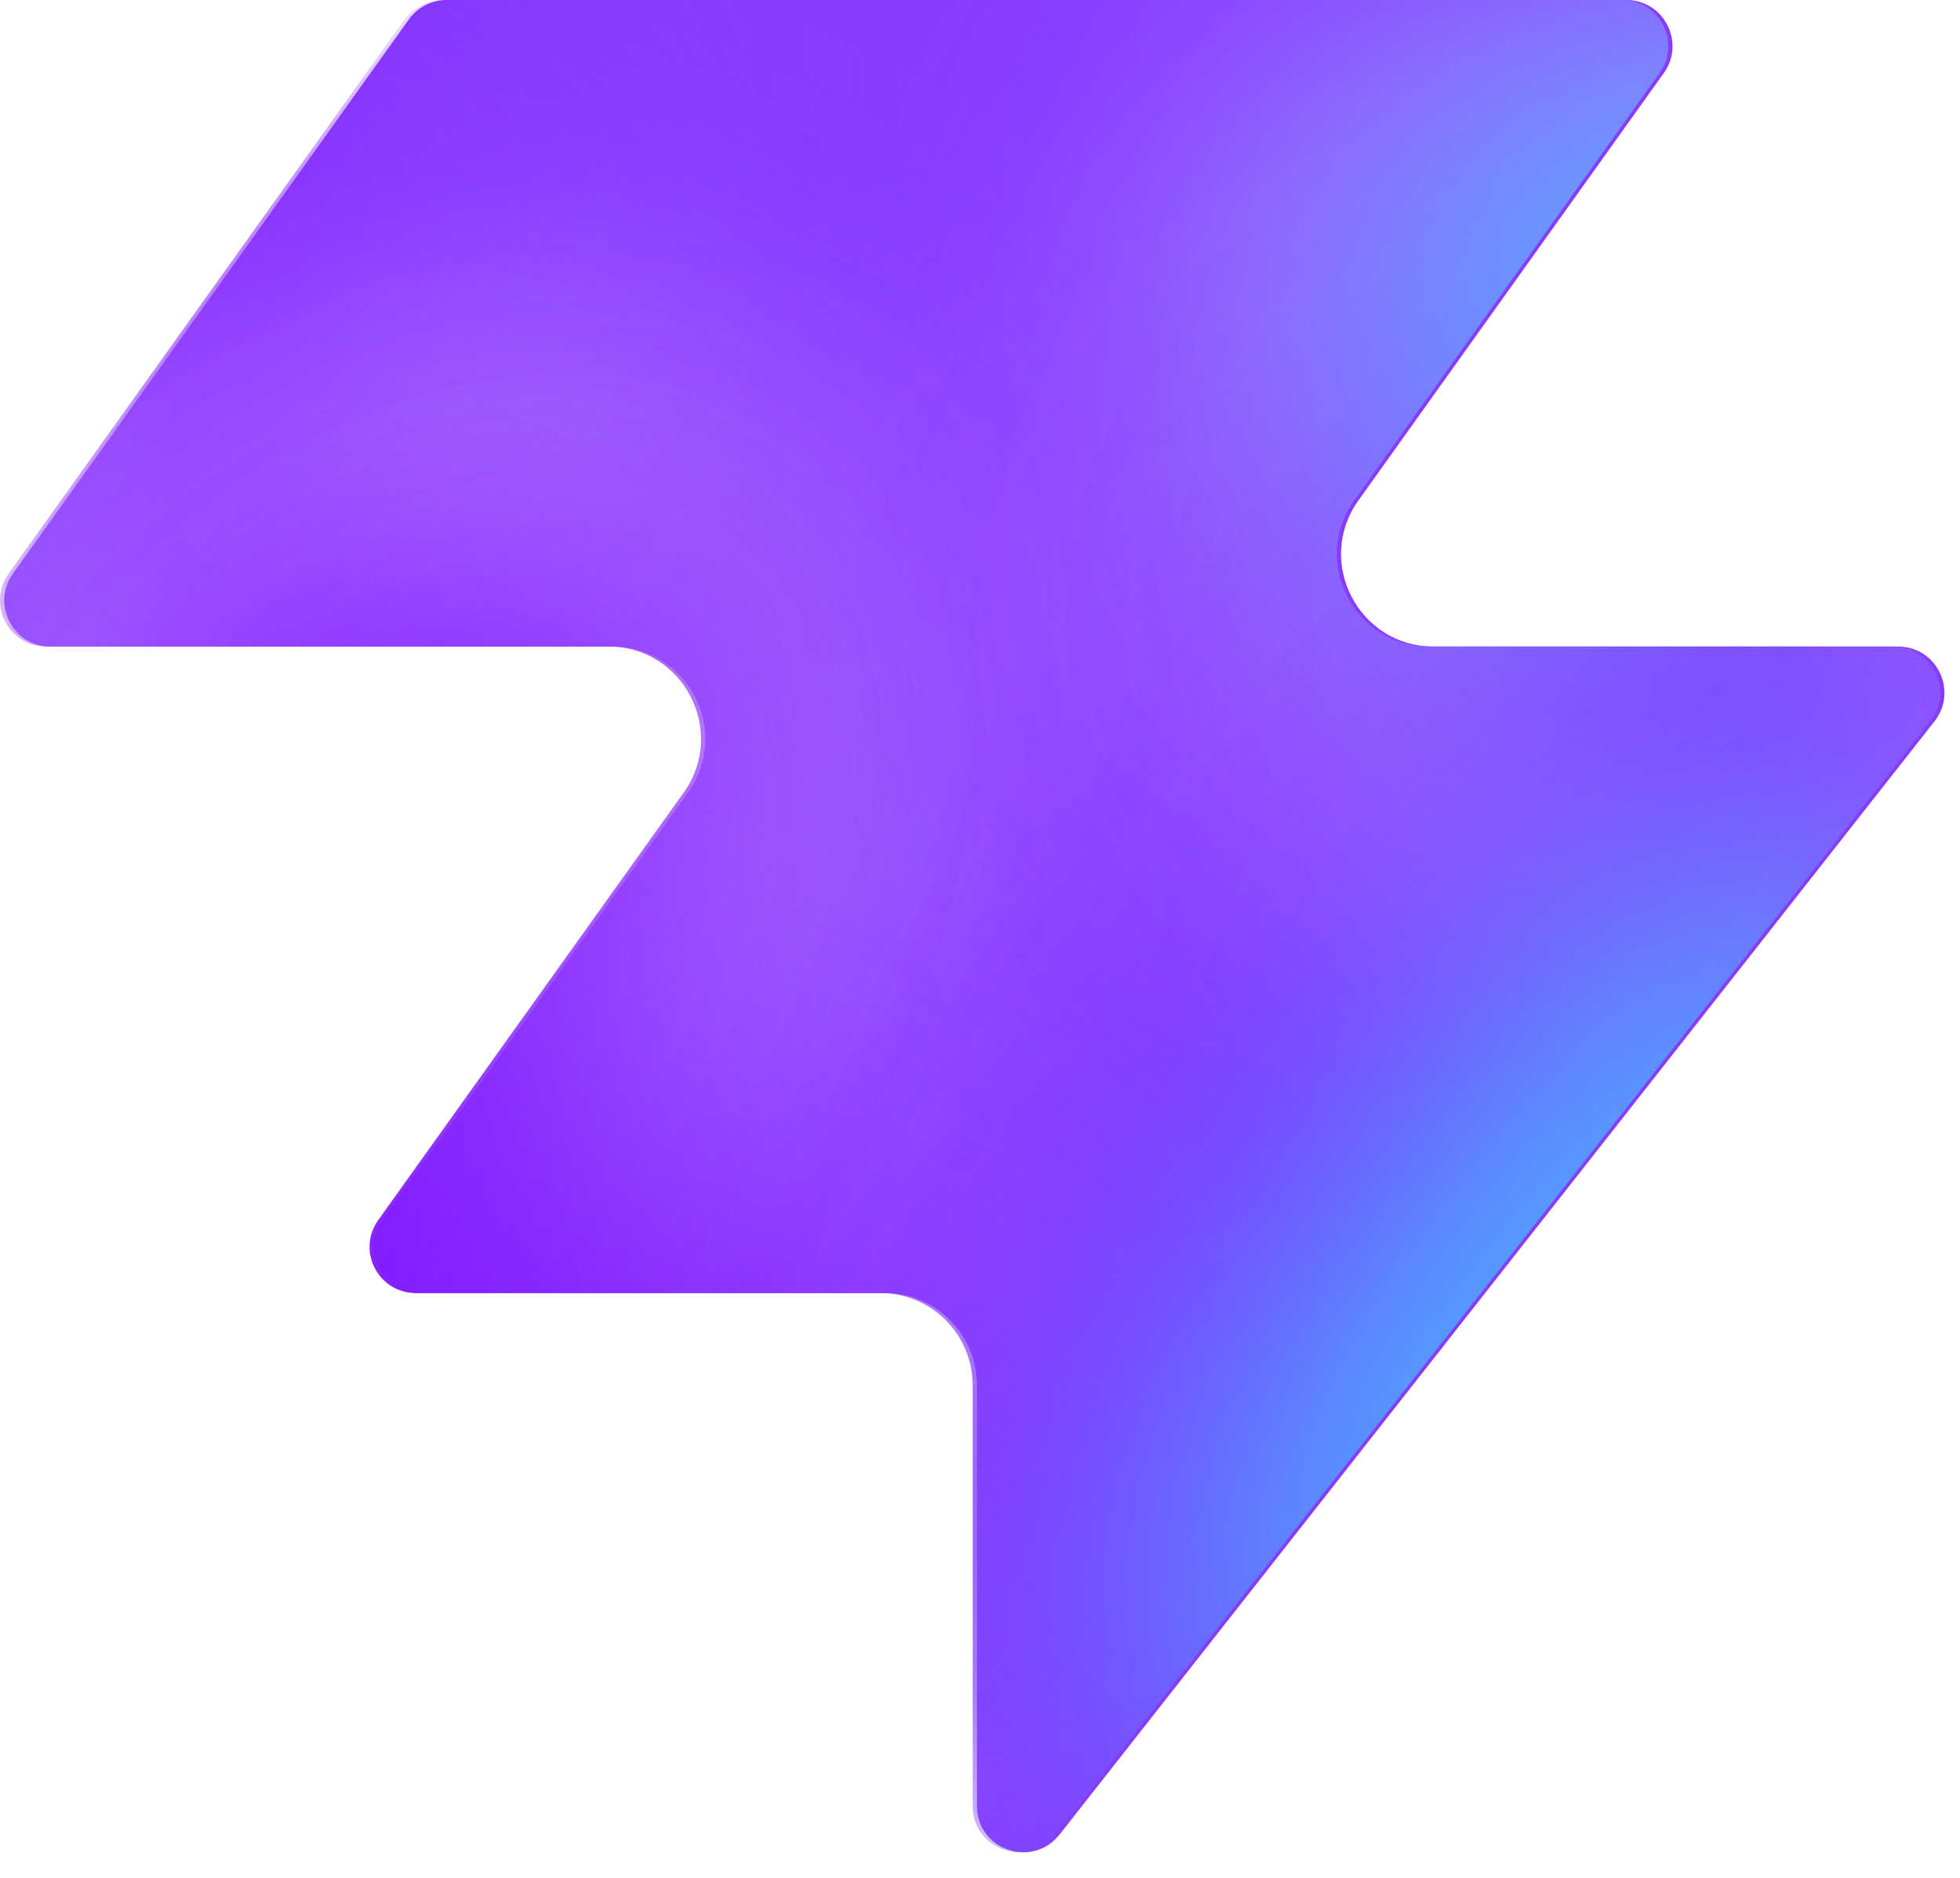
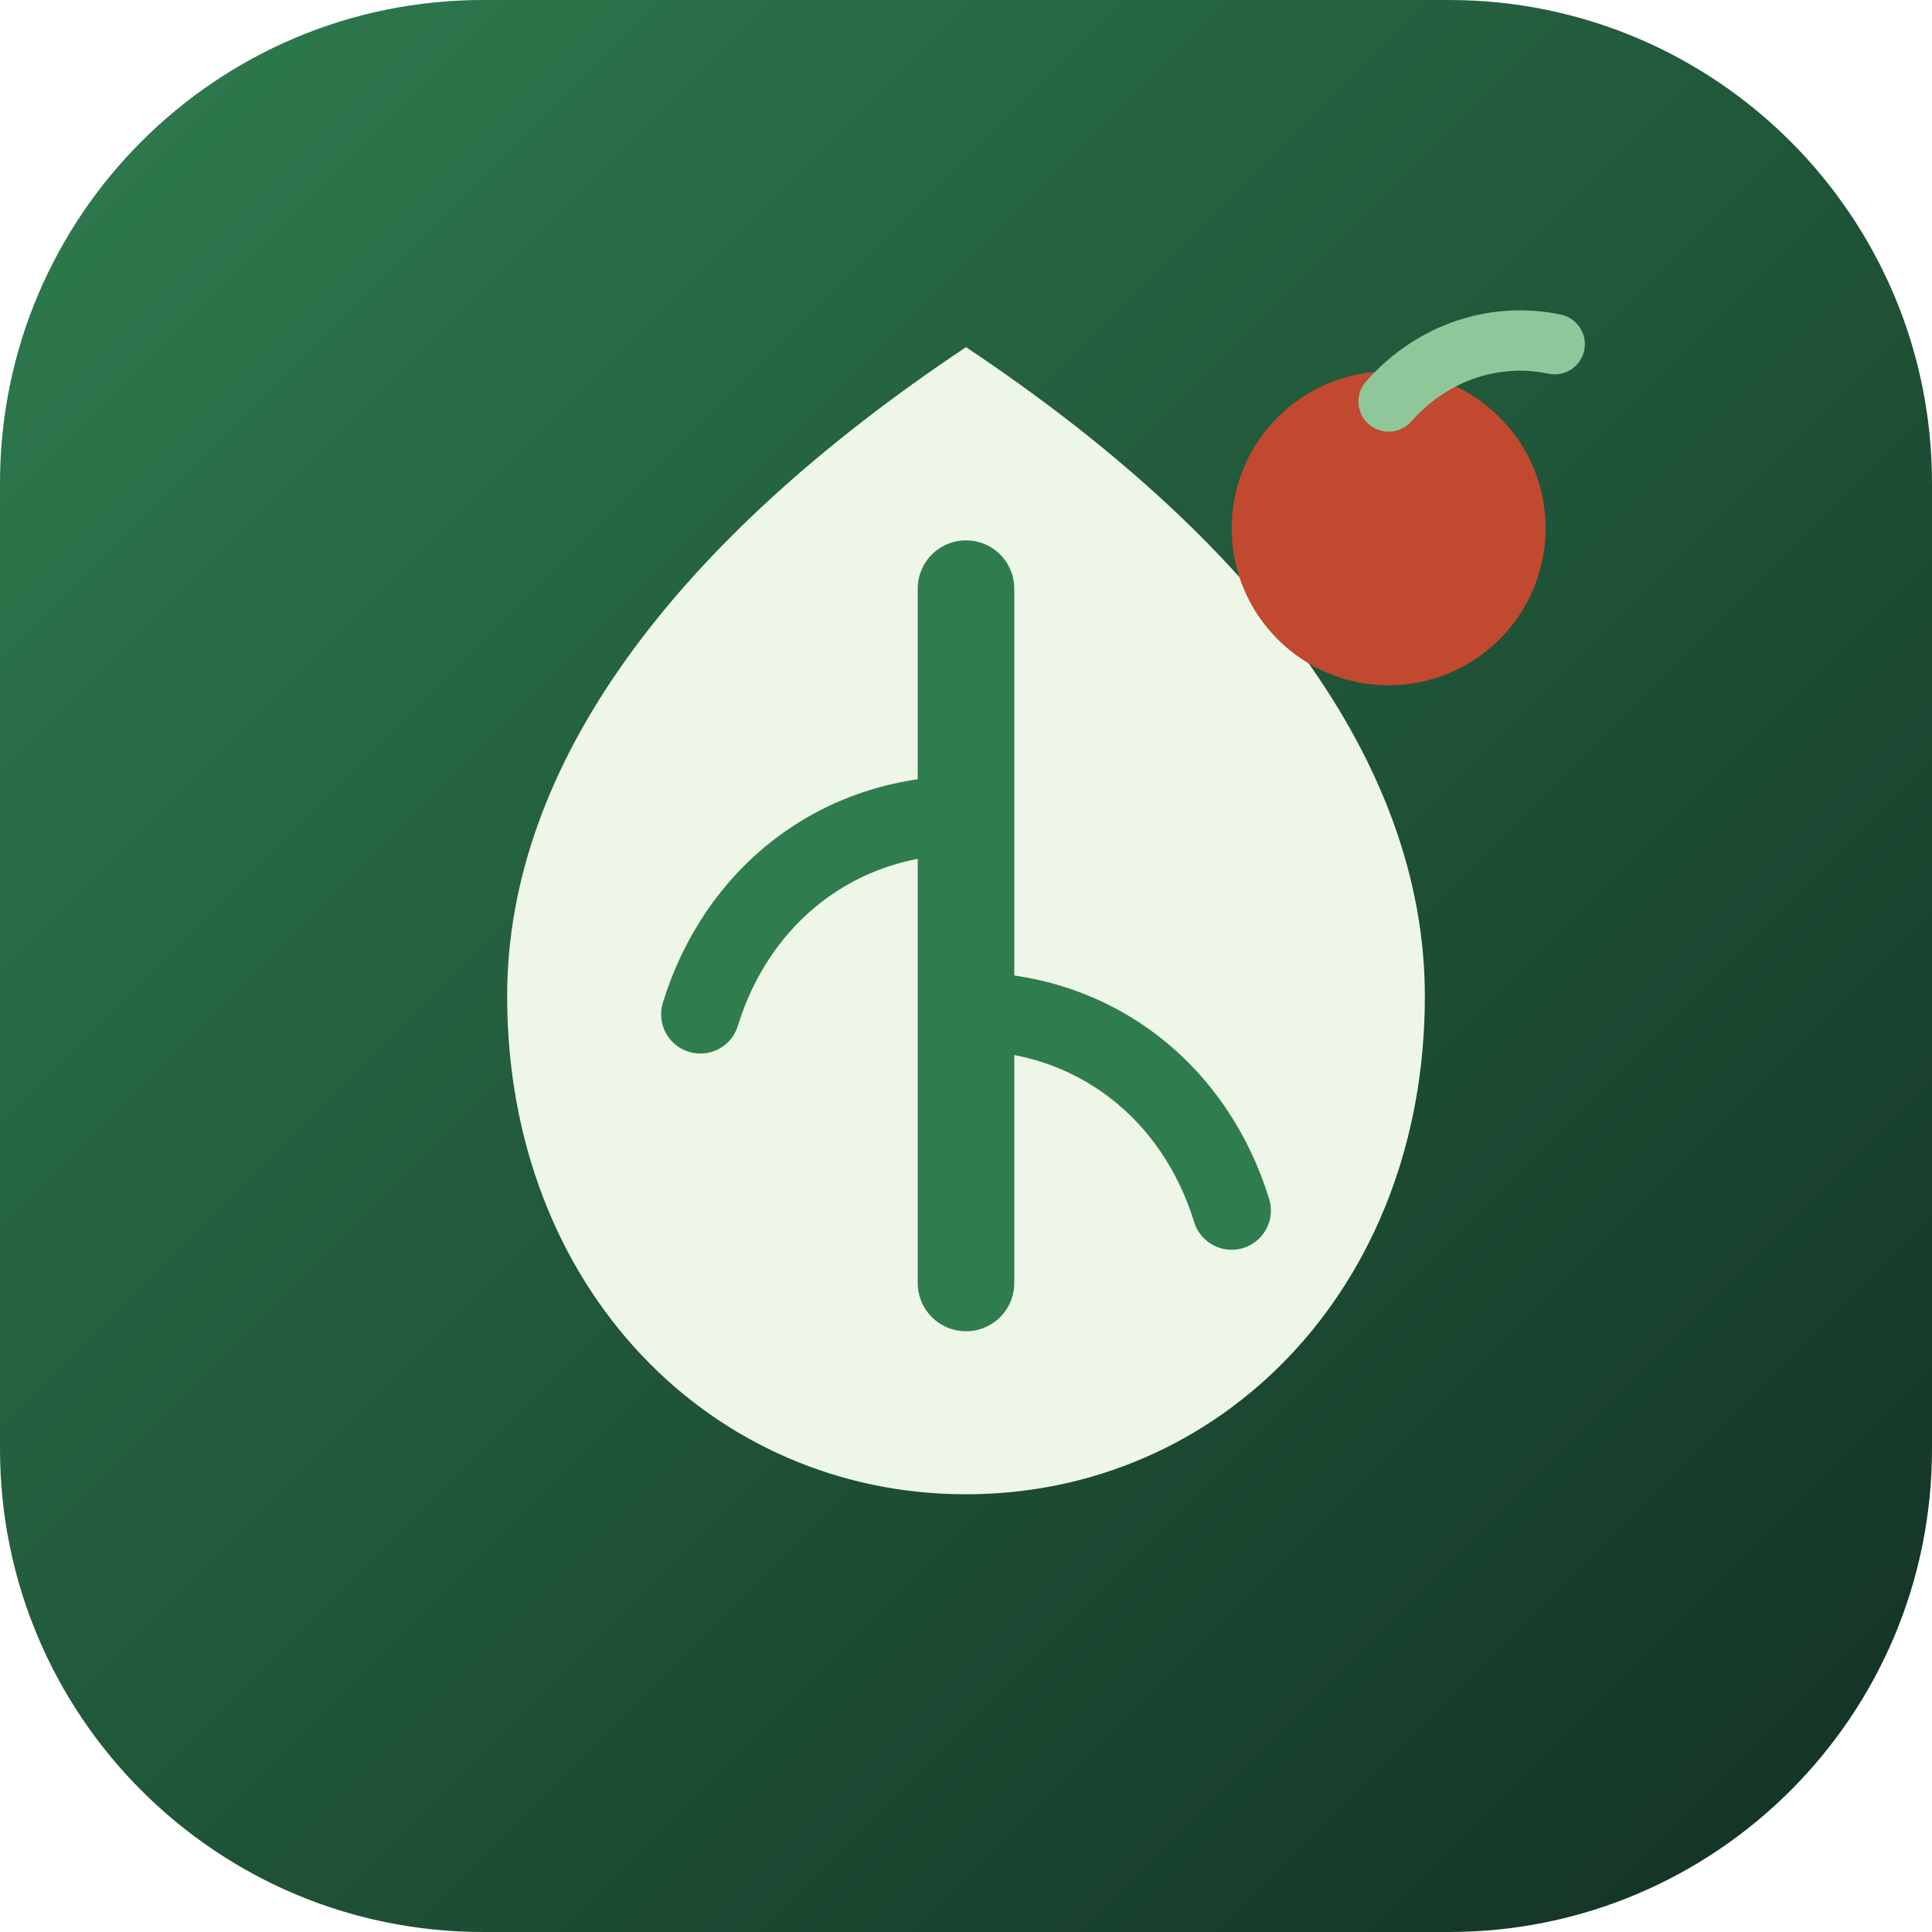
- <svg xmlns="http://www.w3.org/2000/svg" width="48" height="46" fill="none" viewBox="0 0 48 46">
-   <path fill="#863bff" d="M25.946 44.938c-.664.845-2.021.375-2.021-.698V33.937a2.26 2.26 0 0 0-2.262-2.262H10.287c-.92 0-1.456-1.04-.92-1.788l7.48-10.471c1.07-1.497 0-3.578-1.842-3.578H1.237c-.92 0-1.456-1.04-.92-1.788L10.013.474c.214-.297.556-.474.92-.474h28.894c.92 0 1.456 1.04.92 1.788l-7.48 10.471c-1.07 1.498 0 3.579 1.842 3.579h11.377c.943 0 1.473 1.088.89 1.83L25.947 44.94z" style="fill:#863bff;fill:color(display-p3 .525 .23 1);fill-opacity:1" />
-   <mask id="a" width="48" height="46" x="0" y="0" maskUnits="userSpaceOnUse" style="mask-type:alpha">
-     <path fill="#000" d="M25.842 44.938c-.664.844-2.021.375-2.021-.698V33.937a2.26 2.26 0 0 0-2.262-2.262H10.183c-.92 0-1.456-1.04-.92-1.788l7.48-10.471c1.07-1.498 0-3.579-1.842-3.579H1.133c-.92 0-1.456-1.04-.92-1.787L9.91.473c.214-.297.556-.474.92-.474h28.894c.92 0 1.456 1.04.92 1.788l-7.48 10.471c-1.07 1.498 0 3.578 1.842 3.578h11.377c.943 0 1.473 1.088.89 1.832L25.843 44.94z" style="fill:#000;fill-opacity:1" />
-   </mask>
-   <g mask="url(#a)">
-     <g filter="url(#b)">
-       <ellipse cx="5.508" cy="14.704" fill="#ede6ff" rx="5.508" ry="14.704" style="fill:#ede6ff;fill:color(display-p3 .927 .903 1);fill-opacity:1" transform="matrix(.00324 1 1 -.00324 -4.47 31.516)" />
-     </g>
-     <g filter="url(#c)">
-       <ellipse cx="10.399" cy="29.851" fill="#ede6ff" rx="10.399" ry="29.851" style="fill:#ede6ff;fill:color(display-p3 .927 .903 1);fill-opacity:1" transform="matrix(.00324 1 1 -.00324 -39.328 7.883)" />
-     </g>
-     <g filter="url(#d)">
-       <ellipse cx="5.508" cy="30.487" fill="#7e14ff" rx="5.508" ry="30.487" style="fill:#7e14ff;fill:color(display-p3 .492 .077 1);fill-opacity:1" transform="rotate(89.814 -25.913 -14.639)scale(1 -1)" />
-     </g>
-     <g filter="url(#e)">
-       <ellipse cx="5.508" cy="30.599" fill="#7e14ff" rx="5.508" ry="30.599" style="fill:#7e14ff;fill:color(display-p3 .492 .077 1);fill-opacity:1" transform="rotate(89.814 -32.644 -3.334)scale(1 -1)" />
-     </g>
-     <g filter="url(#f)">
-       <ellipse cx="5.508" cy="30.599" fill="#7e14ff" rx="5.508" ry="30.599" style="fill:#7e14ff;fill:color(display-p3 .492 .077 1);fill-opacity:1" transform="matrix(.00324 1 1 -.00324 -34.34 30.47)" />
-     </g>
-     <g filter="url(#g)">
-       <ellipse cx="14.072" cy="22.078" fill="#ede6ff" rx="14.072" ry="22.078" style="fill:#ede6ff;fill:color(display-p3 .927 .903 1);fill-opacity:1" transform="rotate(93.35 24.506 48.493)scale(-1 1)" />
-     </g>
-     <g filter="url(#h)">
-       <ellipse cx="3.47" cy="21.501" fill="#7e14ff" rx="3.47" ry="21.501" style="fill:#7e14ff;fill:color(display-p3 .492 .077 1);fill-opacity:1" transform="rotate(89.009 28.708 47.59)scale(-1 1)" />
-     </g>
-     <g filter="url(#i)">
-       <ellipse cx="3.47" cy="21.501" fill="#7e14ff" rx="3.47" ry="21.501" style="fill:#7e14ff;fill:color(display-p3 .492 .077 1);fill-opacity:1" transform="rotate(89.009 28.708 47.59)scale(-1 1)" />
-     </g>
-     <g filter="url(#j)">
-       <ellipse cx=".387" cy="8.972" fill="#7e14ff" rx="4.407" ry="29.108" style="fill:#7e14ff;fill:color(display-p3 .492 .077 1);fill-opacity:1" transform="rotate(39.51 .387 8.972)" />
-     </g>
-     <g filter="url(#k)">
-       <ellipse cx="47.523" cy="-6.092" fill="#7e14ff" rx="4.407" ry="29.108" style="fill:#7e14ff;fill:color(display-p3 .492 .077 1);fill-opacity:1" transform="rotate(37.892 47.523 -6.092)" />
-     </g>
-     <g filter="url(#l)">
-       <ellipse cx="41.412" cy="6.333" fill="#47bfff" rx="5.971" ry="9.665" style="fill:#47bfff;fill:color(display-p3 .28 .748 1);fill-opacity:1" transform="rotate(37.892 41.412 6.333)" />
-     </g>
-     <g filter="url(#m)">
-       <ellipse cx="-1.879" cy="38.332" fill="#7e14ff" rx="4.407" ry="29.108" style="fill:#7e14ff;fill:color(display-p3 .492 .077 1);fill-opacity:1" transform="rotate(37.892 -1.88 38.332)" />
-     </g>
-     <g filter="url(#n)">
-       <ellipse cx="-1.879" cy="38.332" fill="#7e14ff" rx="4.407" ry="29.108" style="fill:#7e14ff;fill:color(display-p3 .492 .077 1);fill-opacity:1" transform="rotate(37.892 -1.88 38.332)" />
-     </g>
-     <g filter="url(#o)">
-       <ellipse cx="35.651" cy="29.907" fill="#7e14ff" rx="4.407" ry="29.108" style="fill:#7e14ff;fill:color(display-p3 .492 .077 1);fill-opacity:1" transform="rotate(37.892 35.651 29.907)" />
-     </g>
-     <g filter="url(#p)">
-       <ellipse cx="38.418" cy="32.4" fill="#47bfff" rx="5.971" ry="15.297" style="fill:#47bfff;fill:color(display-p3 .28 .748 1);fill-opacity:1" transform="rotate(37.892 38.418 32.4)" />
-     </g>
-   </g>
+ <svg xmlns="http://www.w3.org/2000/svg" viewBox="0 0 64 64" width="64" height="64" role="img" aria-label="AgriSense">
  <defs>
-     <filter id="b" width="60.045" height="41.654" x="-19.77" y="16.149" color-interpolation-filters="sRGB" filterUnits="userSpaceOnUse">
-       <feFlood flood-opacity="0" result="BackgroundImageFix" />
-       <feBlend in="SourceGraphic" in2="BackgroundImageFix" result="shape" />
-       <feGaussianBlur result="effect1_foregroundBlur_2002_17158" stdDeviation="7.659" />
-     </filter>
-     <filter id="c" width="90.34" height="51.437" x="-54.613" y="-7.533" color-interpolation-filters="sRGB" filterUnits="userSpaceOnUse">
-       <feFlood flood-opacity="0" result="BackgroundImageFix" />
-       <feBlend in="SourceGraphic" in2="BackgroundImageFix" result="shape" />
-       <feGaussianBlur result="effect1_foregroundBlur_2002_17158" stdDeviation="7.659" />
-     </filter>
-     <filter id="d" width="79.355" height="29.4" x="-49.64" y="2.03" color-interpolation-filters="sRGB" filterUnits="userSpaceOnUse">
-       <feFlood flood-opacity="0" result="BackgroundImageFix" />
-       <feBlend in="SourceGraphic" in2="BackgroundImageFix" result="shape" />
-       <feGaussianBlur result="effect1_foregroundBlur_2002_17158" stdDeviation="4.596" />
-     </filter>
-     <filter id="e" width="79.579" height="29.4" x="-45.045" y="20.029" color-interpolation-filters="sRGB" filterUnits="userSpaceOnUse">
-       <feFlood flood-opacity="0" result="BackgroundImageFix" />
-       <feBlend in="SourceGraphic" in2="BackgroundImageFix" result="shape" />
-       <feGaussianBlur result="effect1_foregroundBlur_2002_17158" stdDeviation="4.596" />
-     </filter>
-     <filter id="f" width="79.579" height="29.4" x="-43.513" y="21.178" color-interpolation-filters="sRGB" filterUnits="userSpaceOnUse">
-       <feFlood flood-opacity="0" result="BackgroundImageFix" />
-       <feBlend in="SourceGraphic" in2="BackgroundImageFix" result="shape" />
-       <feGaussianBlur result="effect1_foregroundBlur_2002_17158" stdDeviation="4.596" />
-     </filter>
-     <filter id="g" width="74.749" height="58.852" x="15.756" y="-17.901" color-interpolation-filters="sRGB" filterUnits="userSpaceOnUse">
-       <feFlood flood-opacity="0" result="BackgroundImageFix" />
-       <feBlend in="SourceGraphic" in2="BackgroundImageFix" result="shape" />
-       <feGaussianBlur result="effect1_foregroundBlur_2002_17158" stdDeviation="7.659" />
-     </filter>
-     <filter id="h" width="61.377" height="25.362" x="23.548" y="2.284" color-interpolation-filters="sRGB" filterUnits="userSpaceOnUse">
-       <feFlood flood-opacity="0" result="BackgroundImageFix" />
-       <feBlend in="SourceGraphic" in2="BackgroundImageFix" result="shape" />
-       <feGaussianBlur result="effect1_foregroundBlur_2002_17158" stdDeviation="4.596" />
-     </filter>
-     <filter id="i" width="61.377" height="25.362" x="23.548" y="2.284" color-interpolation-filters="sRGB" filterUnits="userSpaceOnUse">
-       <feFlood flood-opacity="0" result="BackgroundImageFix" />
-       <feBlend in="SourceGraphic" in2="BackgroundImageFix" result="shape" />
-       <feGaussianBlur result="effect1_foregroundBlur_2002_17158" stdDeviation="4.596" />
-     </filter>
-     <filter id="j" width="56.045" height="63.649" x="-27.636" y="-22.853" color-interpolation-filters="sRGB" filterUnits="userSpaceOnUse">
-       <feFlood flood-opacity="0" result="BackgroundImageFix" />
-       <feBlend in="SourceGraphic" in2="BackgroundImageFix" result="shape" />
-       <feGaussianBlur result="effect1_foregroundBlur_2002_17158" stdDeviation="4.596" />
-     </filter>
-     <filter id="k" width="54.814" height="64.646" x="20.116" y="-38.415" color-interpolation-filters="sRGB" filterUnits="userSpaceOnUse">
-       <feFlood flood-opacity="0" result="BackgroundImageFix" />
-       <feBlend in="SourceGraphic" in2="BackgroundImageFix" result="shape" />
-       <feGaussianBlur result="effect1_foregroundBlur_2002_17158" stdDeviation="4.596" />
-     </filter>
-     <filter id="l" width="33.541" height="35.313" x="24.641" y="-11.323" color-interpolation-filters="sRGB" filterUnits="userSpaceOnUse">
-       <feFlood flood-opacity="0" result="BackgroundImageFix" />
-       <feBlend in="SourceGraphic" in2="BackgroundImageFix" result="shape" />
-       <feGaussianBlur result="effect1_foregroundBlur_2002_17158" stdDeviation="4.596" />
-     </filter>
-     <filter id="m" width="54.814" height="64.646" x="-29.286" y="6.009" color-interpolation-filters="sRGB" filterUnits="userSpaceOnUse">
-       <feFlood flood-opacity="0" result="BackgroundImageFix" />
-       <feBlend in="SourceGraphic" in2="BackgroundImageFix" result="shape" />
-       <feGaussianBlur result="effect1_foregroundBlur_2002_17158" stdDeviation="4.596" />
-     </filter>
-     <filter id="n" width="54.814" height="64.646" x="-29.286" y="6.009" color-interpolation-filters="sRGB" filterUnits="userSpaceOnUse">
-       <feFlood flood-opacity="0" result="BackgroundImageFix" />
-       <feBlend in="SourceGraphic" in2="BackgroundImageFix" result="shape" />
-       <feGaussianBlur result="effect1_foregroundBlur_2002_17158" stdDeviation="4.596" />
-     </filter>
-     <filter id="o" width="54.814" height="64.646" x="8.244" y="-2.416" color-interpolation-filters="sRGB" filterUnits="userSpaceOnUse">
-       <feFlood flood-opacity="0" result="BackgroundImageFix" />
-       <feBlend in="SourceGraphic" in2="BackgroundImageFix" result="shape" />
-       <feGaussianBlur result="effect1_foregroundBlur_2002_17158" stdDeviation="4.596" />
-     </filter>
-     <filter id="p" width="39.409" height="43.623" x="18.713" y="10.588" color-interpolation-filters="sRGB" filterUnits="userSpaceOnUse">
-       <feFlood flood-opacity="0" result="BackgroundImageFix" />
-       <feBlend in="SourceGraphic" in2="BackgroundImageFix" result="shape" />
-       <feGaussianBlur result="effect1_foregroundBlur_2002_17158" stdDeviation="4.596" />
-     </filter>
+     <linearGradient id="agri-bg" x1="0" y1="0" x2="1" y2="1">
+       <stop offset="0" stop-color="#2f7d4f" />
+       <stop offset="1" stop-color="#123024" />
+     </linearGradient>
  </defs>
+   <rect width="64" height="64" rx="16" fill="url(#agri-bg)" />
+   <path d="M32 11.5c9.6 6.4 15.2 13.8 15.2 21.5C47.2 42.7 40.4 49.5 32 49.5s-15.2-6.8-15.2-16.5c0-7.7 5.6-15.1 15.2-21.5z" fill="#eef7e7" />
+   <path d="M32 19.5v23" stroke="#2f7d4f" stroke-width="3.2" stroke-linecap="round" />
+   <path d="M32 27c-4.3 0-7.6 2.7-8.8 6.6M32 33.5c4.3 0 7.6 2.7 8.8 6.6" fill="none" stroke="#2f7d4f" stroke-width="2.6" stroke-linecap="round" />
+   <circle cx="46" cy="17.5" r="5.2" fill="#c0492f" />
+   <path d="M46 13.3c1.5-1.7 3.6-2.3 5.5-1.9" fill="none" stroke="#8fc79a" stroke-width="2" stroke-linecap="round" />
</svg>
